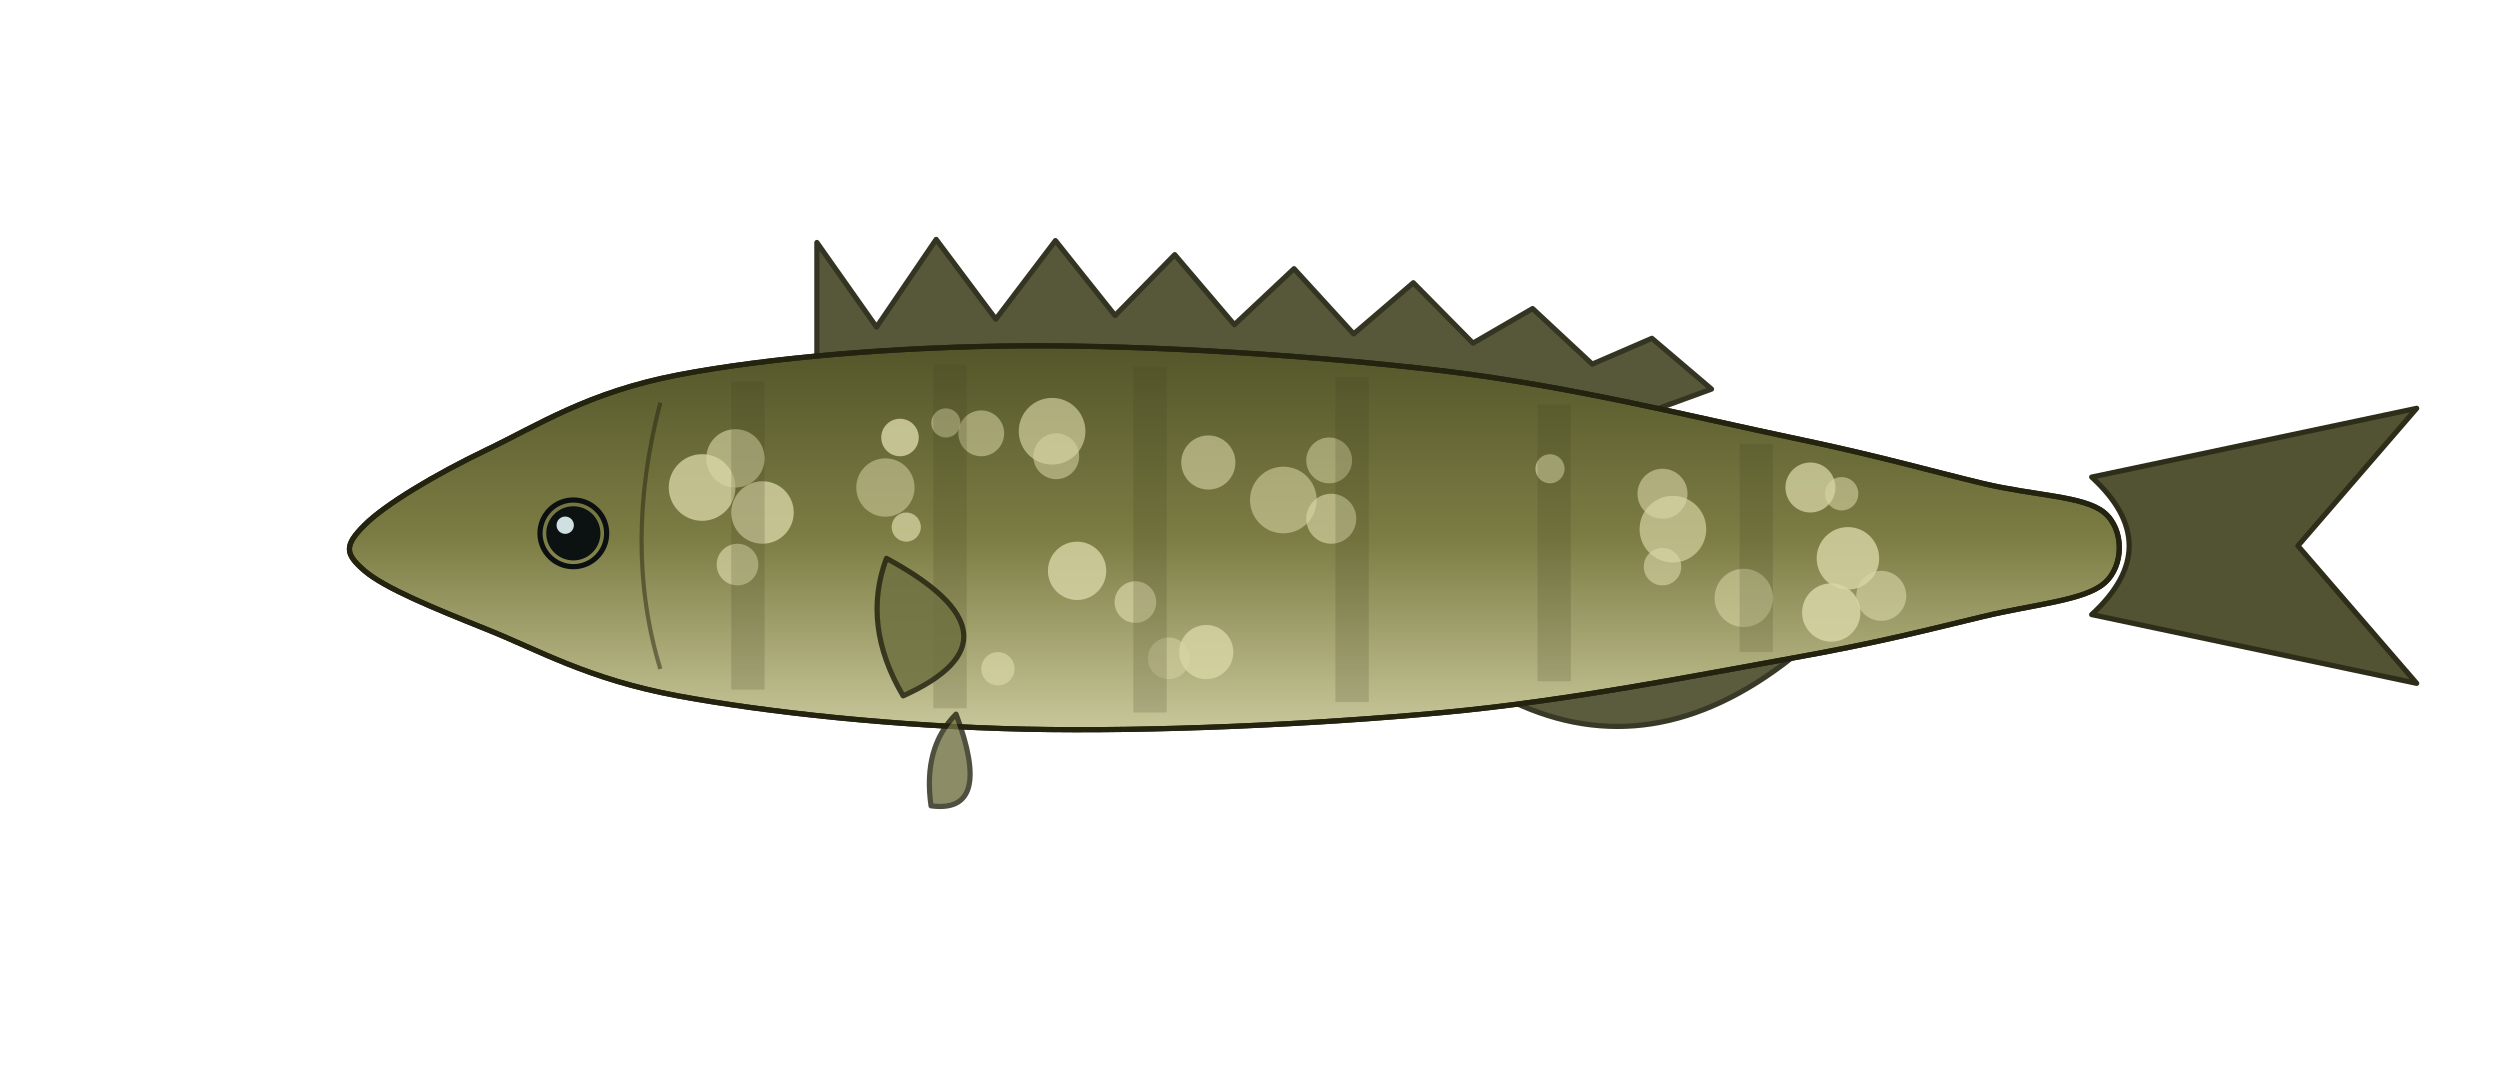
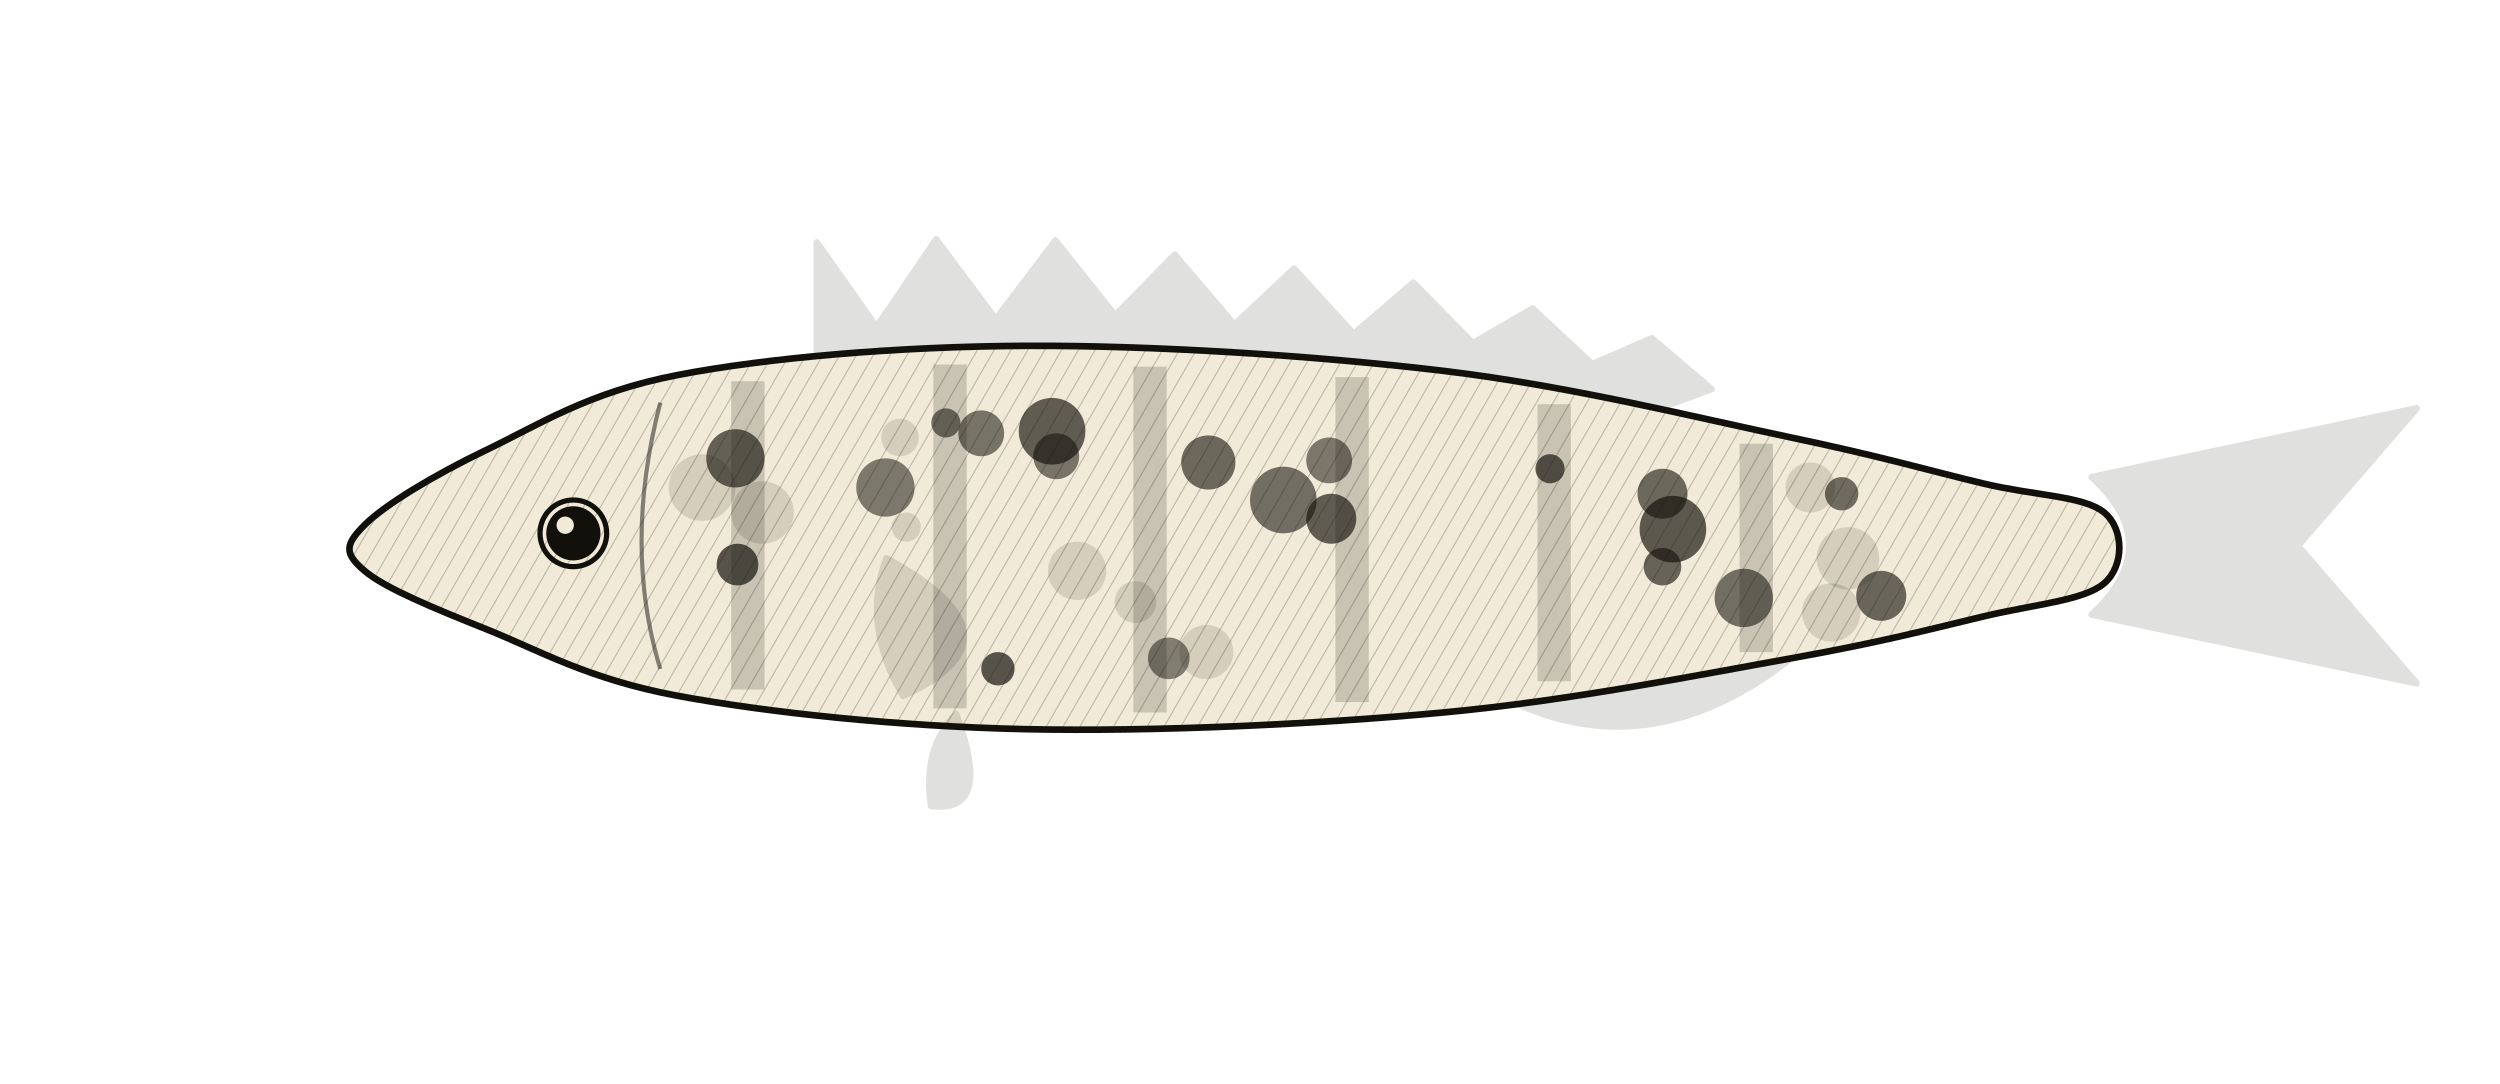
<svg xmlns="http://www.w3.org/2000/svg" viewBox="0 0 1200 520">
  <defs>
-     <linearGradient id="gkb" x1="0" y1="0" x2="0" y2="1">
-       <stop offset="0" stop-color="#54562a" />
-       <stop offset=".5" stop-color="#7c7d44" />
-       <stop offset="1" stop-color="#c8c79a" />
-     </linearGradient>
+     <pattern id="_hatch" patternUnits="userSpaceOnUse" width="7" height="7" patternTransform="rotate(30)">
+       <line x1="0" y1="0" x2="0" y2="7" stroke="#12100A" stroke-width="1.1" opacity="0.22" />
+     </pattern>
    <clipPath id="ckb">
      <path d="M 175.0 252.0 C 184.7 242.3 208.4 228.0 233.4 216.0 C 258.5 204.0 282.2 188.3 325.3 180.0 C 368.4 171.7 431.1 166.3 492.3 166.0 C 553.5 165.7 631.5 170.7 692.7 178.0 C 753.9 185.3 816.6 201.0 859.7 210.0 C 902.8 219.0 926.5 226.0 951.6 232.0 C 976.6 238.0 1000.3 238.0 1010.0 246.0 C 1019.7 254.0 1019.7 271.7 1010.0 280.0 C 1000.3 288.3 976.6 290.0 951.6 296.0 C 926.5 302.0 902.8 308.3 859.7 316.0 C 816.6 323.7 753.9 336.3 692.7 342.0 C 631.5 347.7 553.5 351.3 492.3 350.0 C 431.1 348.7 368.4 342.0 325.3 334.0 C 282.2 326.0 258.5 312.0 233.4 302.0 C 208.4 292.0 184.7 282.3 175.0 274.0 C 165.3 265.7 165.3 261.7 175.0 252.0 Z" />
    </clipPath>
  </defs>
-   <g stroke="#23230f" stroke-width="2.5" stroke-linejoin="round">
-     <path d="M 392.1 174.4 L 392.1 116.4 L 420.729 157.0 L 449.357 114.914 L 477.986 153.194 L 506.614 115.486 L 535.243 151.446 L 563.871 122.229 L 592.5 155.869 L 621.129 128.971 L 649.757 160.291 L 678.386 135.714 L 707.014 164.714 L 735.643 148.114 L 764.271 174.794 L 792.9 162.4 L 821.529 186.76 L 792.9 197.2 Z" fill="#494a28" opacity=".92" />
-     <path d="M 726.1 336.8 Q 792.9 368.4 859.7 316.0 Z" fill="#494a28" opacity=".9" />
-     <g fill="#494a28" opacity=".95">
+   <g stroke="#12100A" stroke-width="3.2" stroke-linejoin="round">
+     <path d="M 392.1 174.4 L 392.1 116.4 L 420.729 157.0 L 449.357 114.914 L 477.986 153.194 L 506.614 115.486 L 535.243 151.446 L 563.871 122.229 L 592.5 155.869 L 621.129 128.971 L 649.757 160.291 L 678.386 135.714 L 707.014 164.714 L 735.643 148.114 L 764.271 174.794 L 792.9 162.4 L 821.529 186.76 L 792.9 197.2 Z" fill="#12100A" opacity="0.13" />
+     <path d="M 726.1 336.8 Q 792.9 368.4 859.7 316.0 Z" fill="#12100A" opacity="0.13" />
+     <g fill="#12100A" opacity="0.13">
      <path d="M 1004 229.0 L 1160 196 L 1103.0 262 L 1160 328 L 1004 295.0 Q 1040 262 1004 229.0 Z" />
    </g>
-     <path d="M 175.0 252.0 C 184.7 242.3 208.4 228.0 233.4 216.0 C 258.5 204.0 282.2 188.3 325.3 180.0 C 368.4 171.7 431.1 166.3 492.3 166.0 C 553.5 165.7 631.5 170.7 692.7 178.0 C 753.9 185.3 816.6 201.0 859.7 210.0 C 902.8 219.0 926.5 226.0 951.6 232.0 C 976.6 238.0 1000.3 238.0 1010.0 246.0 C 1019.7 254.0 1019.7 271.7 1010.0 280.0 C 1000.3 288.3 976.6 290.0 951.6 296.0 C 926.5 302.0 902.8 308.3 859.7 316.0 C 816.6 323.7 753.9 336.3 692.7 342.0 C 631.5 347.7 553.5 351.3 492.3 350.0 C 431.1 348.7 368.4 342.0 325.3 334.0 C 282.2 326.0 258.5 312.0 233.4 302.0 C 208.4 292.0 184.7 282.3 175.0 274.0 C 165.3 265.7 165.3 261.7 175.0 252.0 Z" fill="url(#gkb)" />
+     <path d="M 175.0 252.0 C 184.7 242.3 208.4 228.0 233.4 216.0 C 258.5 204.0 282.2 188.3 325.3 180.0 C 368.4 171.7 431.1 166.3 492.3 166.0 C 553.5 165.7 631.5 170.7 692.7 178.0 C 753.9 185.3 816.6 201.0 859.7 210.0 C 902.8 219.0 926.5 226.0 951.6 232.0 C 976.6 238.0 1000.3 238.0 1010.0 246.0 C 1019.7 254.0 1019.7 271.7 1010.0 280.0 C 1000.3 288.3 976.6 290.0 951.6 296.0 C 926.5 302.0 902.8 308.3 859.7 316.0 C 816.6 323.7 753.9 336.3 692.7 342.0 C 631.5 347.7 553.5 351.3 492.3 350.0 C 431.1 348.7 368.4 342.0 325.3 334.0 C 282.2 326.0 258.5 312.0 233.4 302.0 C 208.4 292.0 184.7 282.3 175.0 274.0 C 165.3 265.7 165.3 261.7 175.0 252.0 Z" fill="#F2EAD8" stroke="none" />
+     <path d="M 175.0 252.0 C 184.7 242.3 208.4 228.0 233.4 216.0 C 258.5 204.0 282.2 188.3 325.3 180.0 C 368.4 171.7 431.1 166.3 492.3 166.0 C 553.5 165.7 631.5 170.7 692.7 178.0 C 753.9 185.3 816.6 201.0 859.7 210.0 C 902.8 219.0 926.5 226.0 951.6 232.0 C 976.6 238.0 1000.3 238.0 1010.0 246.0 C 1019.7 254.0 1019.7 271.7 1010.0 280.0 C 1000.3 288.3 976.6 290.0 951.6 296.0 C 926.5 302.0 902.8 308.3 859.7 316.0 C 816.6 323.7 753.9 336.3 692.7 342.0 C 631.5 347.7 553.5 351.3 492.3 350.0 C 431.1 348.7 368.4 342.0 325.3 334.0 C 282.2 326.0 258.5 312.0 233.4 302.0 C 208.4 292.0 184.7 282.3 175.0 274.0 C 165.3 265.7 165.3 261.7 175.0 252.0 Z" fill="url(#_hatch)" stroke="none" />
    <g clip-path="url(#ckb)" stroke="none">
-       <circle cx="471" cy="208" r="11" fill="#d8d6a6" opacity="0.55" />
-       <circle cx="366" cy="246" r="15" fill="#d8d6a6" opacity="0.78" />
-       <circle cx="798" cy="237" r="12" fill="#d8d6a6" opacity="0.60" />
-       <circle cx="432" cy="210" r="9" fill="#d8d6a6" opacity="0.82" />
-       <circle cx="837" cy="287" r="14" fill="#d8d6a6" opacity="0.57" />
-       <circle cx="517" cy="274" r="14" fill="#d8d6a6" opacity="0.80" />
-       <circle cx="869" cy="234" r="12" fill="#d8d6a6" opacity="0.74" />
-       <circle cx="638" cy="221" r="11" fill="#d8d6a6" opacity="0.53" />
-       <circle cx="903" cy="286" r="12" fill="#d8d6a6" opacity="0.61" />
-       <circle cx="887" cy="268" r="15" fill="#d8d6a6" opacity="0.80" />
-       <circle cx="639" cy="249" r="12" fill="#d8d6a6" opacity="0.65" />
-       <circle cx="425" cy="234" r="14" fill="#d8d6a6" opacity="0.52" />
-       <circle cx="354" cy="271" r="10" fill="#d8d6a6" opacity="0.69" />
-       <circle cx="616" cy="240" r="16" fill="#d8d6a6" opacity="0.57" />
-       <circle cx="580" cy="222" r="13" fill="#d8d6a6" opacity="0.60" />
-       <circle cx="545" cy="289" r="10" fill="#d8d6a6" opacity="0.70" />
-       <circle cx="884" cy="237" r="8" fill="#d8d6a6" opacity="0.58" />
-       <circle cx="798" cy="272" r="9" fill="#d8d6a6" opacity="0.62" />
-       <circle cx="435" cy="253" r="7" fill="#d8d6a6" opacity="0.74" />
-       <circle cx="879" cy="294" r="14" fill="#d8d6a6" opacity="0.84" />
-       <circle cx="337" cy="234" r="16" fill="#d8d6a6" opacity="0.77" />
-       <circle cx="579" cy="313" r="13" fill="#d8d6a6" opacity="0.79" />
-       <circle cx="507" cy="219" r="11" fill="#d8d6a6" opacity="0.55" />
-       <circle cx="561" cy="316" r="10" fill="#d8d6a6" opacity="0.50" />
-       <circle cx="353" cy="220" r="14" fill="#d8d6a6" opacity="0.63" />
-       <circle cx="505" cy="207" r="16" fill="#d8d6a6" opacity="0.65" />
-       <circle cx="454" cy="203" r="7" fill="#d8d6a6" opacity="0.56" />
-       <circle cx="744" cy="225" r="7" fill="#d8d6a6" opacity="0.67" />
-       <circle cx="479" cy="321" r="8" fill="#d8d6a6" opacity="0.69" />
-       <circle cx="803" cy="254" r="16" fill="#d8d6a6" opacity="0.67" />
-       <rect x="351" y="183" width="16" height="148" fill="#3c3d1c" opacity="0.18" />
-       <rect x="448" y="175" width="16" height="165" fill="#3c3d1c" opacity="0.18" />
-       <rect x="544" y="176" width="16" height="166" fill="#3c3d1c" opacity="0.18" />
-       <rect x="641" y="181" width="16" height="156" fill="#3c3d1c" opacity="0.18" />
-       <rect x="738" y="194" width="16" height="133" fill="#3c3d1c" opacity="0.18" />
-       <rect x="835" y="213" width="16" height="100" fill="#3c3d1c" opacity="0.18" />
+       <circle cx="471" cy="208" r="11" fill="#12100A" opacity="0.55" />
+       <circle cx="366" cy="246" r="15" fill="#12100A" opacity="0.13" />
+       <circle cx="798" cy="237" r="12" fill="#12100A" opacity="0.60" />
+       <circle cx="432" cy="210" r="9" fill="#12100A" opacity="0.13" />
+       <circle cx="837" cy="287" r="14" fill="#12100A" opacity="0.57" />
+       <circle cx="517" cy="274" r="14" fill="#12100A" opacity="0.13" />
+       <circle cx="869" cy="234" r="12" fill="#12100A" opacity="0.13" />
+       <circle cx="638" cy="221" r="11" fill="#12100A" opacity="0.53" />
+       <circle cx="903" cy="286" r="12" fill="#12100A" opacity="0.61" />
+       <circle cx="887" cy="268" r="15" fill="#12100A" opacity="0.13" />
+       <circle cx="639" cy="249" r="12" fill="#12100A" opacity="0.65" />
+       <circle cx="425" cy="234" r="14" fill="#12100A" opacity="0.52" />
+       <circle cx="354" cy="271" r="10" fill="#12100A" opacity="0.69" />
+       <circle cx="616" cy="240" r="16" fill="#12100A" opacity="0.57" />
+       <circle cx="580" cy="222" r="13" fill="#12100A" opacity="0.60" />
+       <circle cx="545" cy="289" r="10" fill="#12100A" opacity="0.13" />
+       <circle cx="884" cy="237" r="8" fill="#12100A" opacity="0.58" />
+       <circle cx="798" cy="272" r="9" fill="#12100A" opacity="0.62" />
+       <circle cx="435" cy="253" r="7" fill="#12100A" opacity="0.13" />
+       <circle cx="879" cy="294" r="14" fill="#12100A" opacity="0.13" />
+       <circle cx="337" cy="234" r="16" fill="#12100A" opacity="0.13" />
+       <circle cx="579" cy="313" r="13" fill="#12100A" opacity="0.13" />
+       <circle cx="507" cy="219" r="11" fill="#12100A" opacity="0.55" />
+       <circle cx="561" cy="316" r="10" fill="#12100A" opacity="0.50" />
+       <circle cx="353" cy="220" r="14" fill="#12100A" opacity="0.63" />
+       <circle cx="505" cy="207" r="16" fill="#12100A" opacity="0.65" />
+       <circle cx="454" cy="203" r="7" fill="#12100A" opacity="0.56" />
+       <circle cx="744" cy="225" r="7" fill="#12100A" opacity="0.67" />
+       <circle cx="479" cy="321" r="8" fill="#12100A" opacity="0.69" />
+       <circle cx="803" cy="254" r="16" fill="#12100A" opacity="0.67" />
+       <rect x="351" y="183" width="16" height="148" fill="#12100A" opacity="0.18" />
+       <rect x="448" y="175" width="16" height="165" fill="#12100A" opacity="0.18" />
+       <rect x="544" y="176" width="16" height="166" fill="#12100A" opacity="0.18" />
+       <rect x="641" y="181" width="16" height="156" fill="#12100A" opacity="0.18" />
+       <rect x="738" y="194" width="16" height="133" fill="#12100A" opacity="0.18" />
+       <rect x="835" y="213" width="16" height="100" fill="#12100A" opacity="0.18" />
    </g>
    <path d="M 175.0 252.0 C 184.7 242.3 208.4 228.0 233.4 216.0 C 258.5 204.0 282.2 188.3 325.3 180.0 C 368.4 171.7 431.1 166.3 492.3 166.0 C 553.5 165.7 631.5 170.7 692.7 178.0 C 753.9 185.3 816.6 201.0 859.7 210.0 C 902.8 219.0 926.5 226.0 951.6 232.0 C 976.6 238.0 1000.3 238.0 1010.0 246.0 C 1019.7 254.0 1019.7 271.7 1010.0 280.0 C 1000.3 288.3 976.6 290.0 951.6 296.0 C 926.5 302.0 902.8 308.3 859.7 316.0 C 816.6 323.7 753.9 336.3 692.7 342.0 C 631.5 347.7 553.5 351.3 492.3 350.0 C 431.1 348.7 368.4 342.0 325.3 334.0 C 282.2 326.0 258.5 312.0 233.4 302.0 C 208.4 292.0 184.7 282.3 175.0 274.0 C 165.3 265.7 165.3 261.7 175.0 252.0 Z" fill="none" />
-     <path d="M 425.5 268 Q 495.5 306 433.5 334 Q 413.5 300 425.5 268 Z" fill="#6f7040" opacity=".85" />
-     <path d="M 458.9 342.8 Q 476.9 390.8 446.9 386.8 Q 442.9 358.8 458.9 342.8 Z" fill="#6f7040" opacity=".8" />
-     <path d="M 316.95 193.273 Q 298.95 262 316.95 321.091" fill="none" stroke="#23230f" stroke-width="2" opacity=".5" />
-     <circle cx="275.2" cy="256" r="16" fill="none" stroke="#0c0f10" stroke-width="2.5" />
-     <circle cx="275.2" cy="256" r="13" fill="#0c1112" stroke="none" />
-     <circle cx="271.3" cy="252.1" r="4.16" fill="#cfe0e2" stroke="none" />
+     <path d="M 425.5 268 Q 495.5 306 433.5 334 Q 413.5 300 425.5 268 Z" fill="#12100A" opacity="0.13" />
+     <path d="M 458.9 342.8 Q 476.9 390.8 446.9 386.8 Q 442.9 358.8 458.9 342.8 Z" fill="#12100A" opacity="0.13" />
+     <path d="M 316.95 193.273 Q 298.95 262 316.95 321.091" fill="none" stroke="#12100A" stroke-width="2" opacity=".5" />
+     <circle cx="275.2" cy="256" r="16" fill="none" stroke="#12100A" stroke-width="2.5" />
+     <circle cx="275.2" cy="256" r="13" fill="#12100A" stroke="none" />
+     <circle cx="271.3" cy="252.1" r="4.16" fill="#F2EAD8" stroke="none" />
  </g>
</svg>
